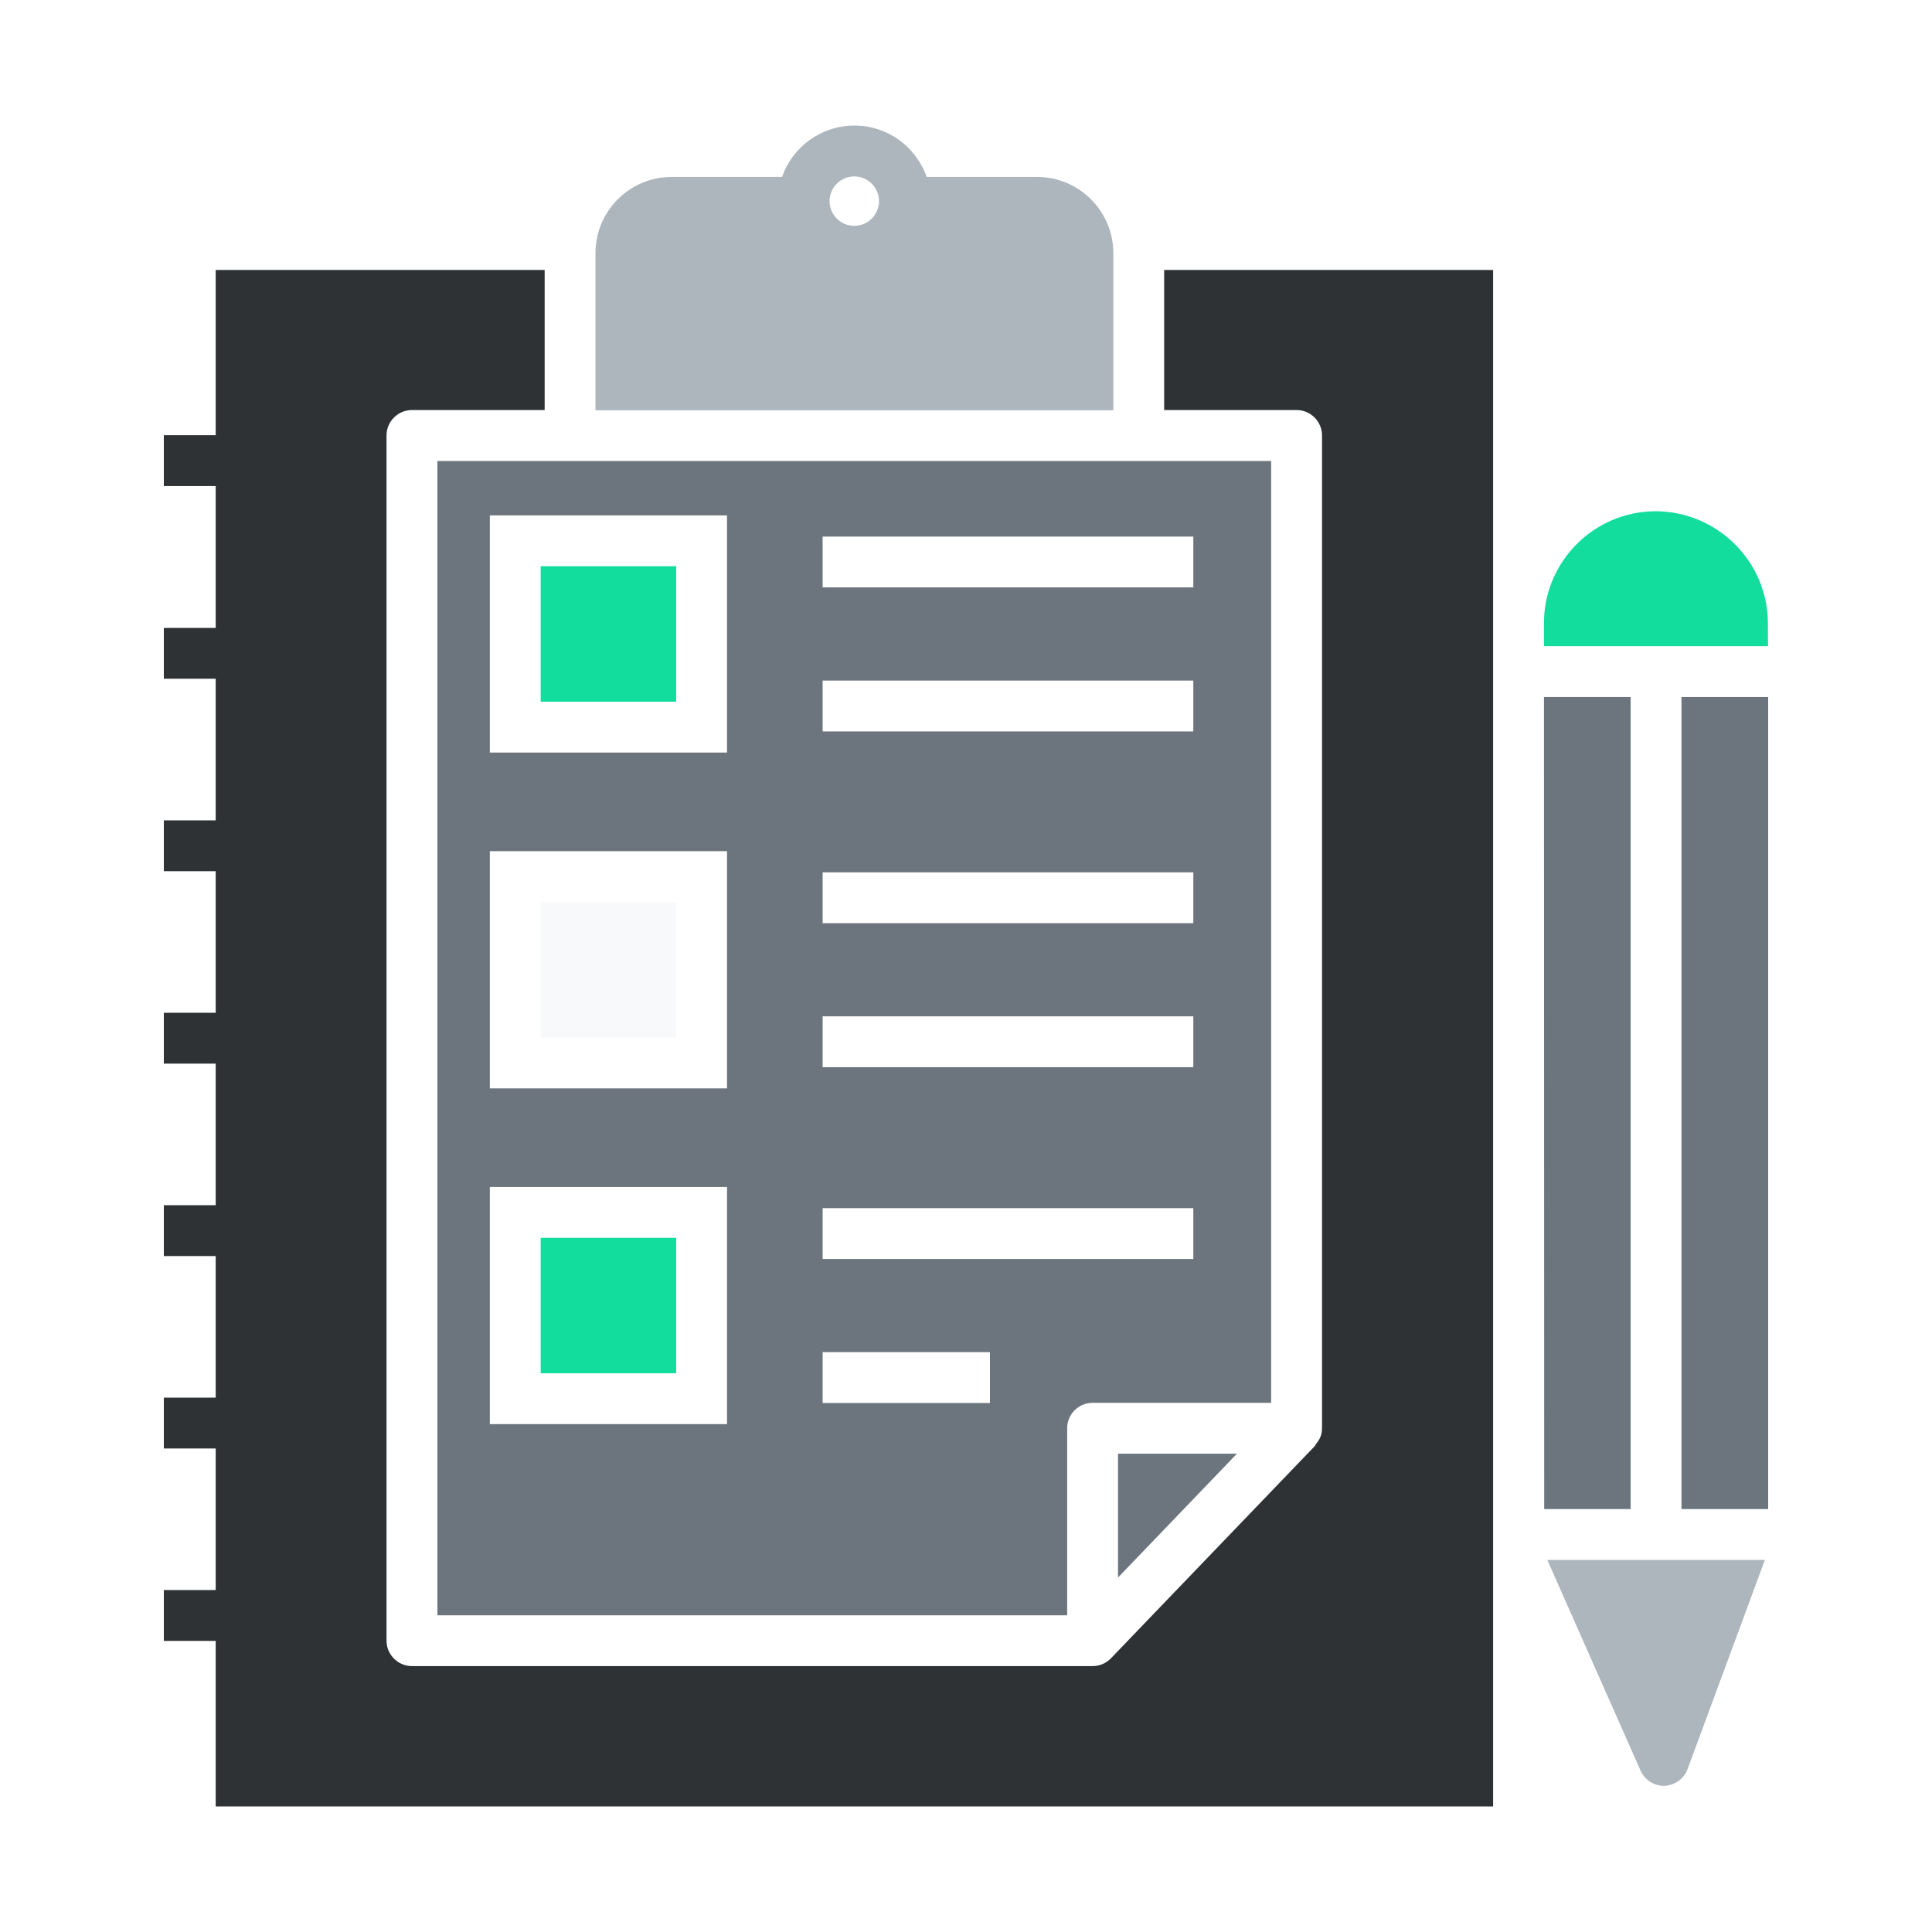
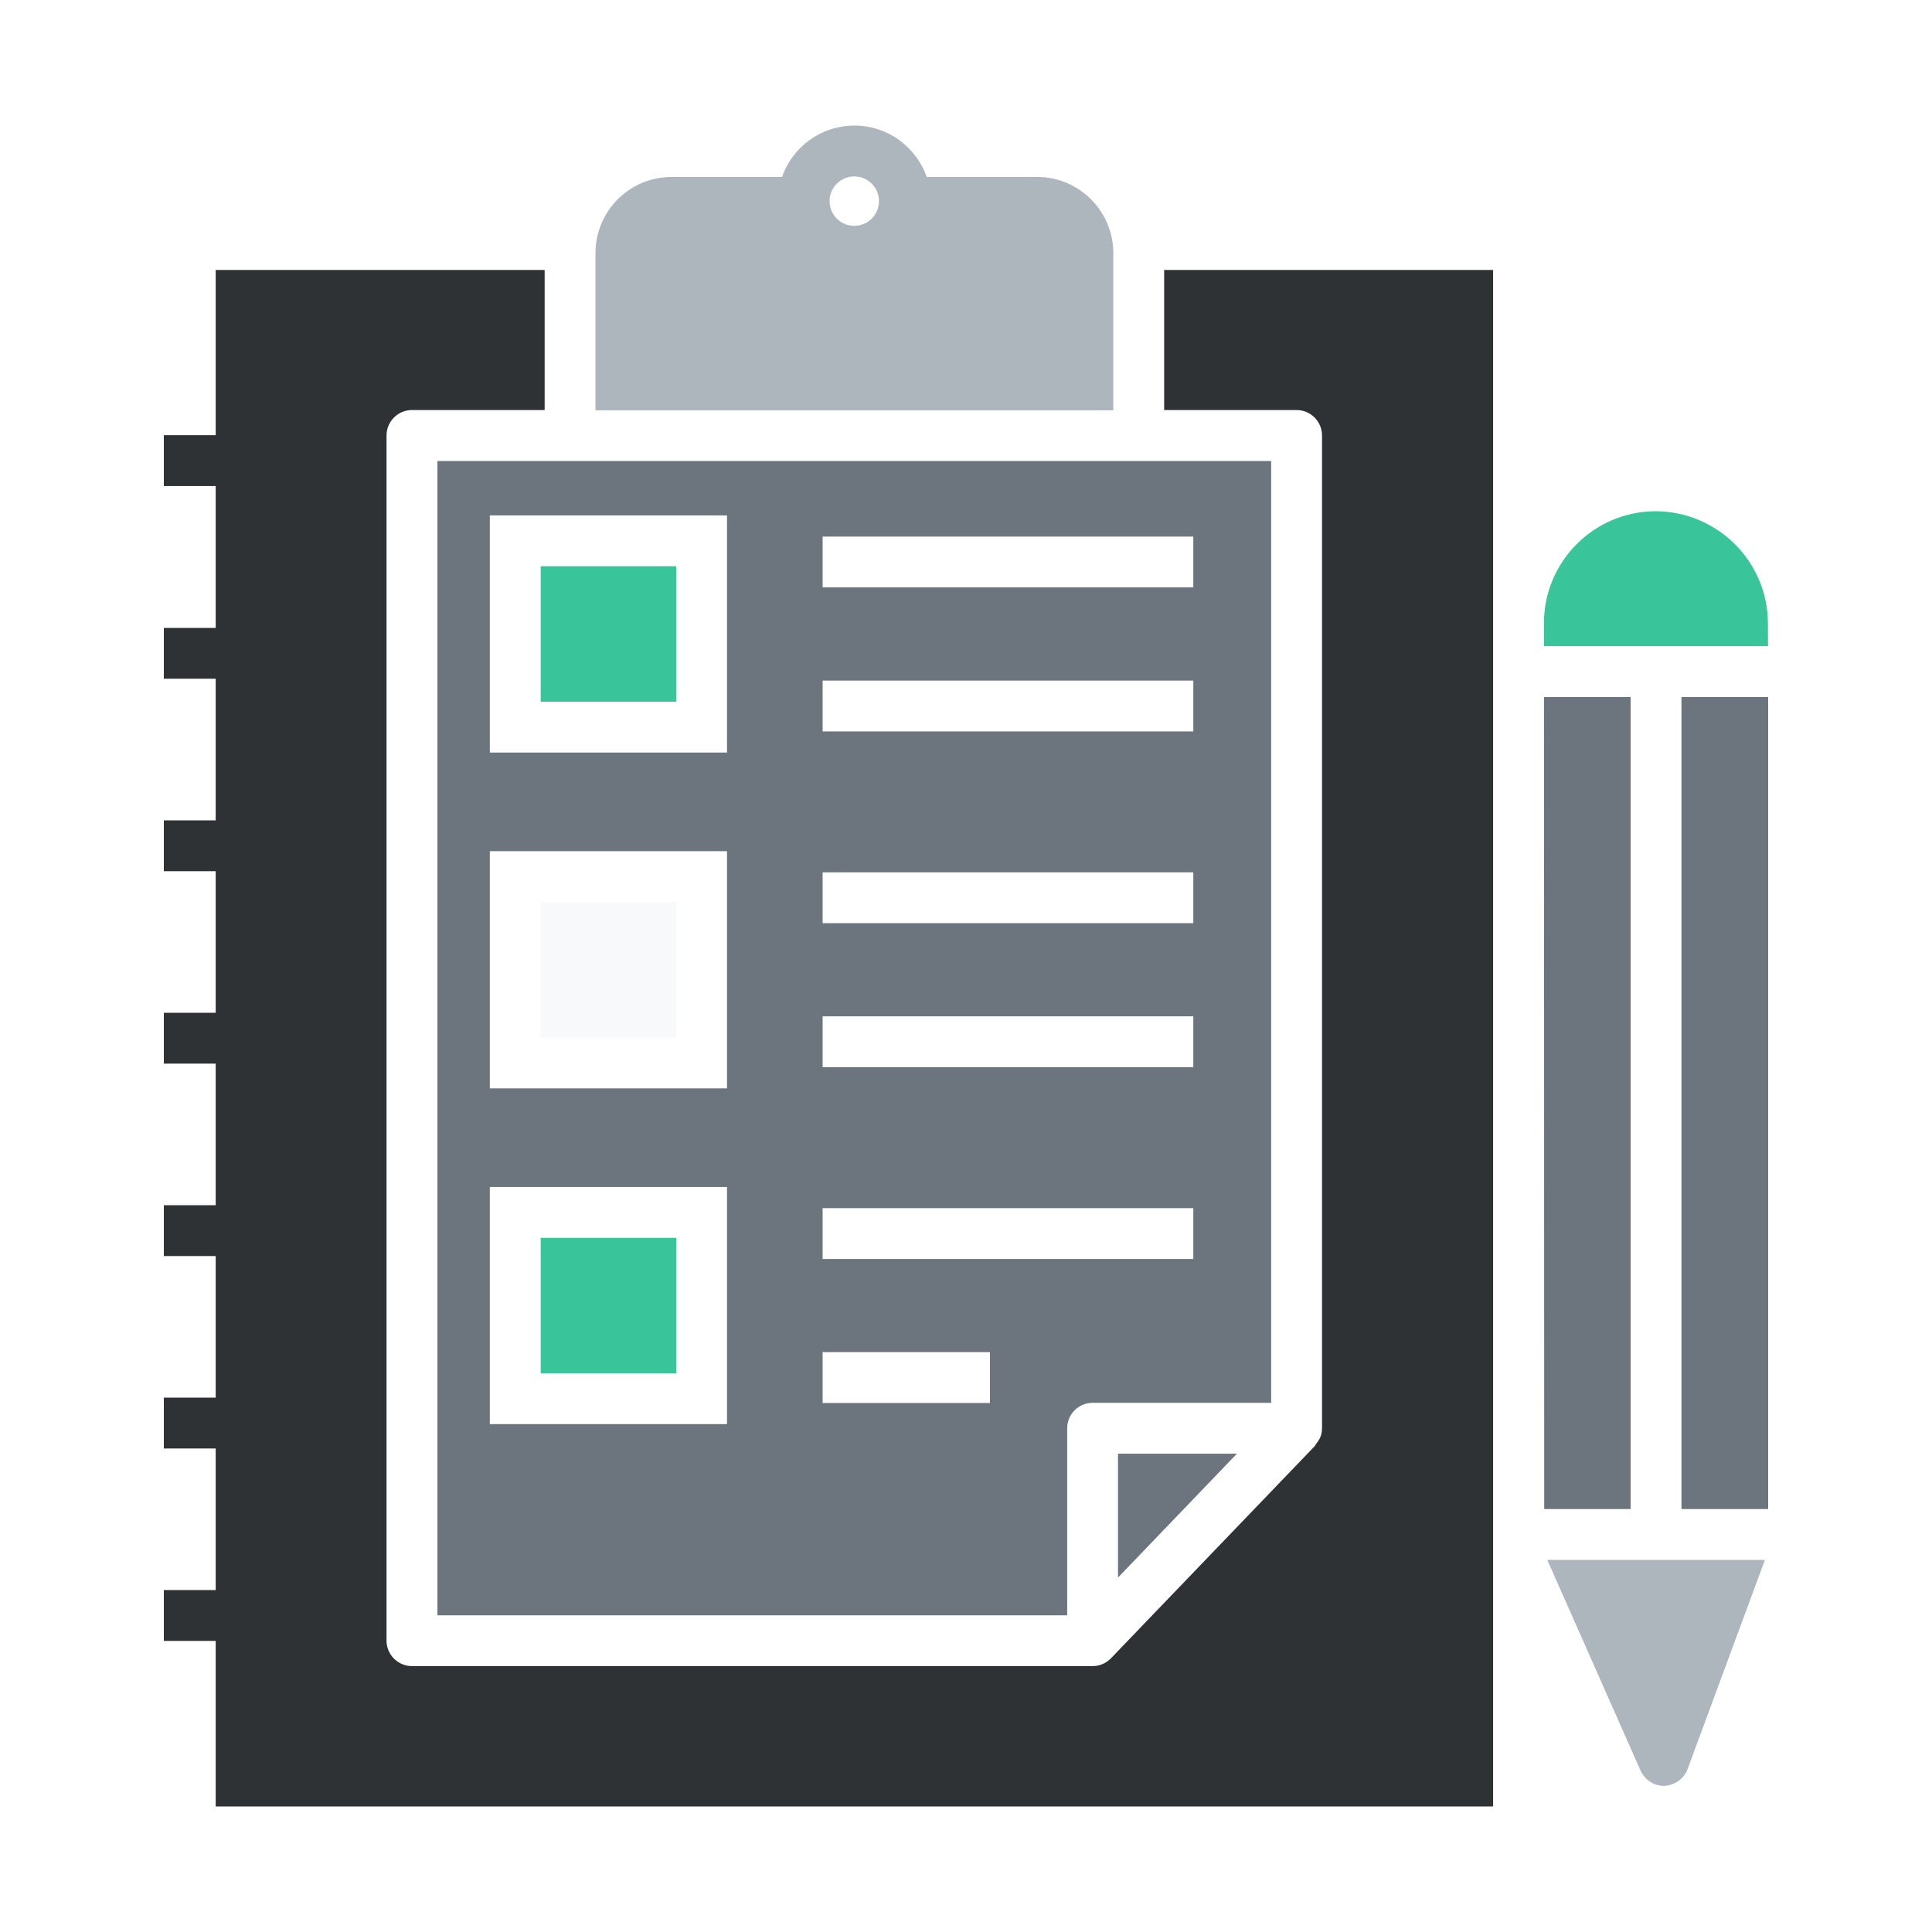
<svg xmlns="http://www.w3.org/2000/svg" version="1.1" x="0px" y="0px" viewBox="0 0 76 76" enable-background="new 0 0 76 76" xml:space="preserve">
  <g>
-     <rect fill="#13dd9d" x="21.269" y="48.693" width="5.33" height="5.329">
+     <rect fill="#39c599" x="21.269" y="48.693" width="5.33" height="5.329">
		</rect>
    <rect fill="#f8f9fa" x="21.269" y="35.483" width="5.33" height="5.33">
		</rect>
-     <rect fill="#13dd9d" x="21.269" y="22.274" width="5.33" height="5.33">
+     <rect fill="#39c599" x="21.269" y="22.274" width="5.33" height="5.33">
		</rect>
    <path fill="#6c757d" d="M50.005,18.134H17.207v45.408h24.773v-7.358c0-0.553,0.447-1,1-1h7.024V18.134z    M28.599,56.022h-9.33v-9.329h9.33V56.022z M28.599,42.813h-9.33v-9.33h9.33   V42.813z M28.599,29.604h-9.33v-9.33h9.33V29.604z M38.942,55.19h-6.582v-2h6.582   V55.19z M46.942,49.525H32.36v-2h14.582V49.525z M46.942,41.981H32.36v-2h14.582   V41.981z M46.942,36.316H32.36v-2h14.582V36.316z M46.942,28.772H32.36v-2h14.582   V28.772z M46.942,23.107H32.36v-2h14.582V23.107z">
		</path>
    <polygon fill="#6c757d" points="48.658,57.184 43.98,57.184 43.98,62.056  ">
		</polygon>
    <path fill="#2e3235" d="M58.735,71.06V10.62H45.795v5.51h5.21c0.55,0,1,0.45,1,1v39.05   c0,0.33-0.14,0.49-0.21,0.59c-0.03,0.03-0.04,0.07-0.07,0.11   l-8.02,8.35c-0.01,0.01-0.01,0.01-0.01,0.01   c-0.2,0.2-0.45,0.3-0.71,0.3H16.205c-0.55,0-1-0.45-1-1V17.13   c0-0.55,0.45-1,1-1h5.22v-5.51H8.485v6.5h-2.04v2h2.04v5.58h-2.04v2h2.04v5.57   h-2.04v2h2.04v5.57h-2.04v2h2.04v5.57h-2.04v2h2.04v5.57h-2.04v2h2.04v5.57   h-2.04v2h2.04v6.51H58.735z">
		</path>
    <rect fill="#6c757d" x="66.145" y="27.419" width="3.41" height="31.944">
		</rect>
-     <path fill="#13dd9d" d="M69.545,24.49c-0.02-2.41-1.99-4.38-4.44-4.38   c-2.43,0.02-4.39,2.01-4.37,4.44l0,0.869h8.815L69.545,24.49z">
+     <path fill="#39c599" d="M69.545,24.49c-0.02-2.41-1.99-4.38-4.44-4.38   c-2.43,0.02-4.39,2.01-4.37,4.44l0,0.869h8.815L69.545,24.49z">
		</path>
    <polygon fill="#6c757d" points="64.145,27.419 60.736,27.419 60.745,59.363 64.145,59.363  ">
		</polygon>
    <path fill="#adb5bd" d="M64.535,69.65C64.695,70.01,65.055,70.25,65.445,70.25h0.03   c0.41-0.02,0.77-0.28,0.91-0.66l3.042-8.227h-8.56L64.535,69.65z">
		</path>
    <path fill="#adb5bd" d="M40.795,6.96h-4.34c-0.42-1.18-1.53-2.02-2.84-2.02   c-1.32,0-2.44,0.84-2.85,2.02h-4.34c-1.66,0-3,1.34-3,3v6.18h20.37V9.96   C43.795,8.3,42.445,6.96,40.795,6.96z M33.605,8.884   c-0.536,0-0.972-0.436-0.972-0.972s0.436-0.972,0.972-0.972   s0.973,0.436,0.973,0.972S34.141,8.884,33.605,8.884z">
		</path>
  </g>
</svg>
